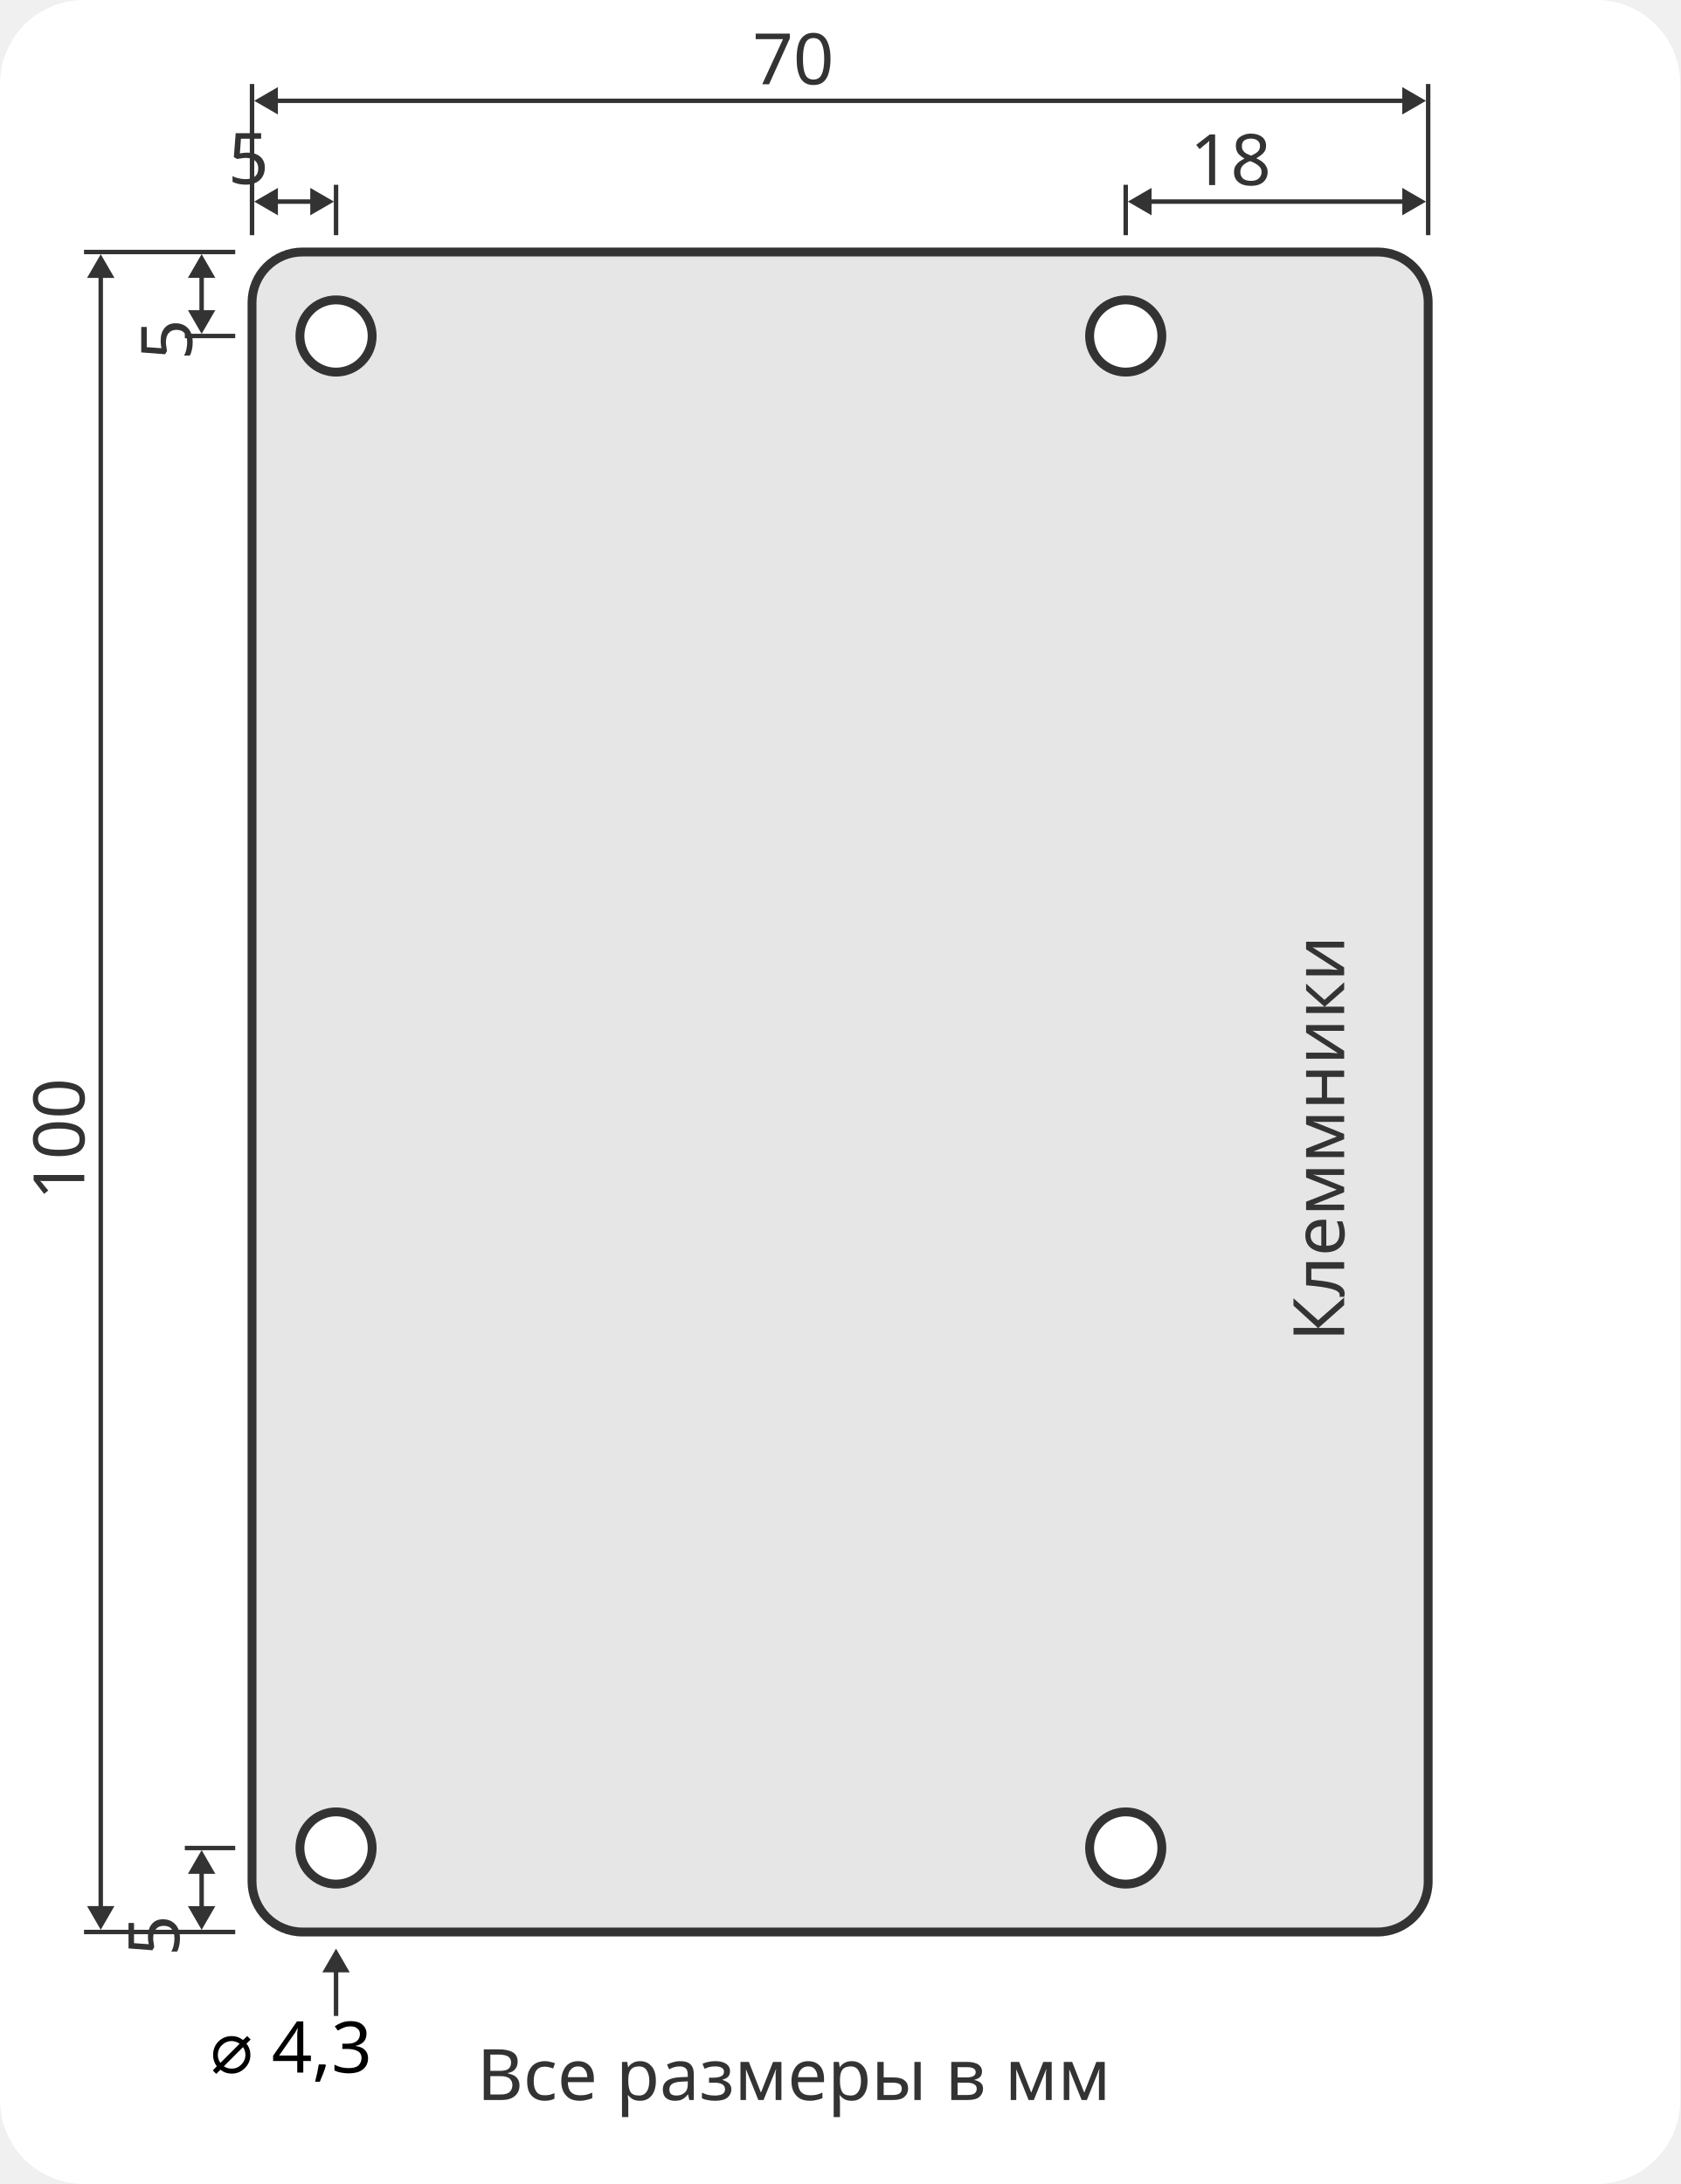
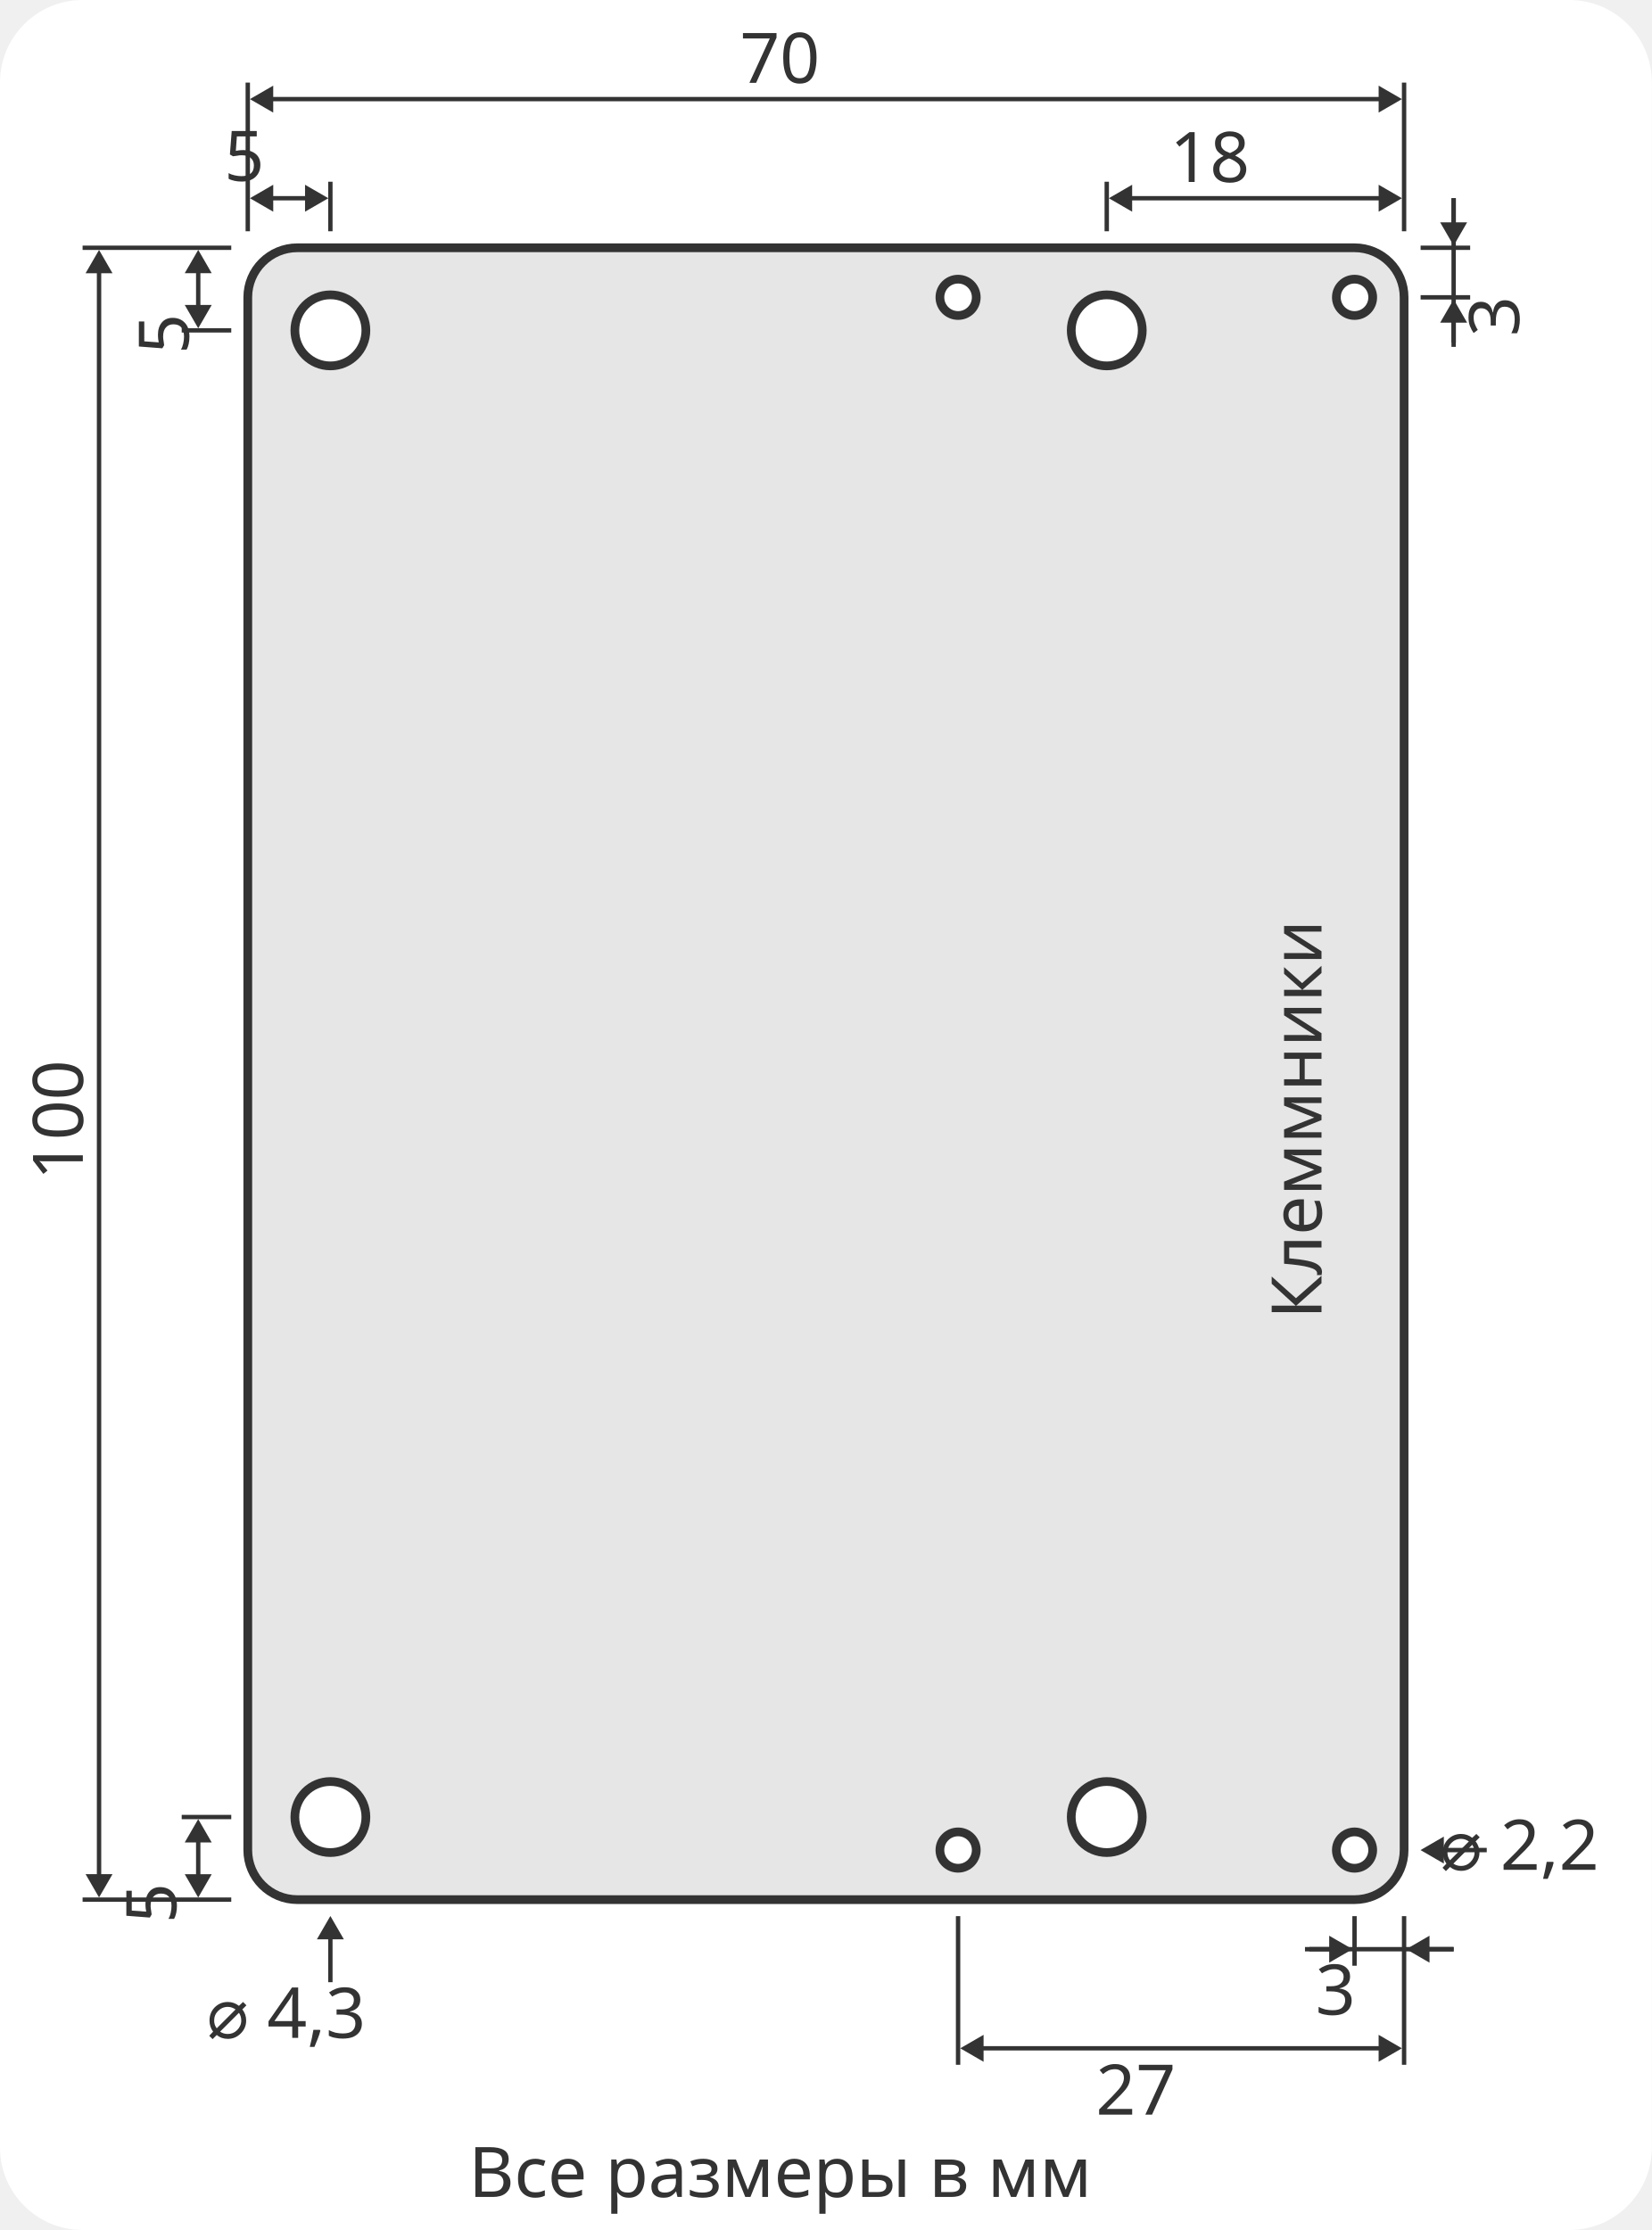
- <svg xmlns="http://www.w3.org/2000/svg" xmlns:xlink="http://www.w3.org/1999/xlink" width="100mm" height="130mm" viewBox="0 0 100 130" version="1.1" id="svg1">
+ <svg xmlns="http://www.w3.org/2000/svg" xmlns:xlink="http://www.w3.org/1999/xlink" width="100mm" height="135mm" viewBox="0 0 100 135" version="1.1" id="svg1">
  <style id="style1">
.measure-arrow
{
}
.measure-label
{

}
.measure-line
{
}</style>
  <defs id="defs1">
    <linearGradient id="linearGradient15">
      <stop style="stop-color:#333333;stop-opacity:1;" offset="0" id="stop15" />
      <stop style="stop-color:#333333;stop-opacity:0;" offset="1" id="stop16" />
    </linearGradient>
    <marker style="overflow:visible" id="marker15" refX="0" refY="0" orient="auto-start-reverse" markerWidth="1" markerHeight="1" viewBox="0 0 1 1" preserveAspectRatio="xMidYMid">
      <path transform="scale(0.5)" style="fill:context-stroke;fill-rule:evenodd;stroke:context-stroke;stroke-width:1pt" d="M 5.77,0 -2.88,5 V -5 Z" id="path15" />
    </marker>
    <marker style="overflow:visible" id="Triangle" refX="0" refY="0" orient="auto-start-reverse" markerWidth="1" markerHeight="1" viewBox="0 0 1 1" preserveAspectRatio="xMidYMid">
      <path transform="scale(0.5)" style="fill:context-stroke;fill-rule:evenodd;stroke:context-stroke;stroke-width:1pt" d="M 5.77,0 -2.88,5 V -5 Z" id="path135" />
    </marker>
    <linearGradient xlink:href="#linearGradient15" id="linearGradient16" x1="43.312" y1="-0.482" x2="55.646" y2="-0.482" gradientUnits="userSpaceOnUse" gradientTransform="translate(-3.496017,1)" />
    <marker style="overflow:visible" id="Triangle-0" refX="0" refY="0" orient="auto-start-reverse" markerWidth="1" markerHeight="1" viewBox="0 0 1 1" preserveAspectRatio="xMidYMid">
      <path transform="scale(0.5)" style="fill:context-stroke;fill-rule:evenodd;stroke:context-stroke;stroke-width:1pt" d="M 5.77,0 -2.88,5 V -5 Z" id="path135-4" />
    </marker>
    <marker style="overflow:visible" id="marker15-8" refX="0" refY="0" orient="auto-start-reverse" markerWidth="1" markerHeight="1" viewBox="0 0 1 1" preserveAspectRatio="xMidYMid">
      <path transform="scale(0.5)" style="fill:context-stroke;fill-rule:evenodd;stroke:context-stroke;stroke-width:1pt" d="M 5.77,0 -2.88,5 V -5 Z" id="path15-8" />
    </marker>
    <marker style="overflow:visible" id="Triangle-2" refX="0" refY="0" orient="auto-start-reverse" markerWidth="1" markerHeight="1" viewBox="0 0 1 1" preserveAspectRatio="xMidYMid">
      <path transform="scale(0.5)" style="fill:context-stroke;fill-rule:evenodd;stroke:context-stroke;stroke-width:1pt" d="M 5.77,0 -2.88,5 V -5 Z" id="path135-5" />
    </marker>
    <marker style="overflow:visible" id="marker15-4" refX="0" refY="0" orient="auto-start-reverse" markerWidth="1" markerHeight="1" viewBox="0 0 1 1" preserveAspectRatio="xMidYMid">
      <path transform="scale(0.5)" style="fill:context-stroke;fill-rule:evenodd;stroke:context-stroke;stroke-width:1pt" d="M 5.77,0 -2.88,5 V -5 Z" id="path15-0" />
    </marker>
    <marker style="overflow:visible" id="Triangle-0-8" refX="0" refY="0" orient="auto-start-reverse" markerWidth="1" markerHeight="1" viewBox="0 0 1 1" preserveAspectRatio="xMidYMid">
      <path transform="scale(0.5)" style="fill:context-stroke;fill-rule:evenodd;stroke:context-stroke;stroke-width:1pt" d="M 5.77,0 -2.88,5 V -5 Z" id="path135-4-6" />
    </marker>
    <marker style="overflow:visible" id="marker15-8-2" refX="0" refY="0" orient="auto-start-reverse" markerWidth="1" markerHeight="1" viewBox="0 0 1 1" preserveAspectRatio="xMidYMid">
      <path transform="scale(0.5)" style="fill:context-stroke;fill-rule:evenodd;stroke:context-stroke;stroke-width:1pt" d="M 5.77,0 -2.88,5 V -5 Z" id="path15-8-8" />
    </marker>
    <marker style="overflow:visible" id="Triangle-0-8-6" refX="0" refY="0" orient="auto-start-reverse" markerWidth="1" markerHeight="1" viewBox="0 0 1 1" preserveAspectRatio="xMidYMid">
      <path transform="scale(0.5)" style="fill:context-stroke;fill-rule:evenodd;stroke:context-stroke;stroke-width:1pt" d="M 5.77,0 -2.88,5 V -5 Z" id="path135-4-6-2" />
    </marker>
    <marker style="overflow:visible" id="marker15-8-2-9" refX="0" refY="0" orient="auto-start-reverse" markerWidth="1" markerHeight="1" viewBox="0 0 1 1" preserveAspectRatio="xMidYMid">
      <path transform="scale(0.5)" style="fill:context-stroke;fill-rule:evenodd;stroke:context-stroke;stroke-width:1pt" d="M 5.77,0 -2.88,5 V -5 Z" id="path15-8-8-9" />
    </marker>
    <marker style="overflow:visible" id="Triangle-1" refX="0" refY="0" orient="auto-start-reverse" markerWidth="1" markerHeight="1" viewBox="0 0 1 1" preserveAspectRatio="xMidYMid">
      <path transform="scale(0.5)" style="fill:context-stroke;fill-rule:evenodd;stroke:context-stroke;stroke-width:1pt" d="M 5.77,0 -2.88,5 V -5 Z" id="path135-0" />
    </marker>
    <marker style="overflow:visible" id="marker15-3" refX="0" refY="0" orient="auto-start-reverse" markerWidth="1" markerHeight="1" viewBox="0 0 1 1" preserveAspectRatio="xMidYMid">
      <path transform="scale(0.5)" style="fill:context-stroke;fill-rule:evenodd;stroke:context-stroke;stroke-width:1pt" d="M 5.77,0 -2.88,5 V -5 Z" id="path15-4" />
    </marker>
+     <marker style="overflow:visible" id="marker15-2" refX="0" refY="0" orient="auto-start-reverse" markerWidth="1" markerHeight="1" viewBox="0 0 1 1" preserveAspectRatio="xMidYMid">
+       <path transform="scale(0.5)" style="fill:context-stroke;fill-rule:evenodd;stroke:context-stroke;stroke-width:1pt" d="M 5.77,0 -2.88,5 V -5 Z" id="path15-6" />
+     </marker>
+     <marker style="overflow:visible" id="Triangle-2-7" refX="0" refY="0" orient="auto-start-reverse" markerWidth="1" markerHeight="1" viewBox="0 0 1 1" preserveAspectRatio="xMidYMid">
+       <path transform="scale(0.5)" style="fill:context-stroke;fill-rule:evenodd;stroke:context-stroke;stroke-width:1pt" d="M 5.77,0 -2.88,5 V -5 Z" id="path135-5-5" />
+     </marker>
+     <marker style="overflow:visible" id="marker15-4-3" refX="0" refY="0" orient="auto-start-reverse" markerWidth="1" markerHeight="1" viewBox="0 0 1 1" preserveAspectRatio="xMidYMid">
+       <path transform="scale(0.5)" style="fill:context-stroke;fill-rule:evenodd;stroke:context-stroke;stroke-width:1pt" d="M 5.77,0 -2.88,5 V -5 Z" id="path15-0-5" />
+     </marker>
+     <marker style="overflow:visible" id="marker15-4-3-3" refX="0" refY="0" orient="auto-start-reverse" markerWidth="1" markerHeight="1" viewBox="0 0 1 1" preserveAspectRatio="xMidYMid">
+       <path transform="scale(0.5)" style="fill:context-stroke;fill-rule:evenodd;stroke:context-stroke;stroke-width:1pt" d="M 5.77,0 -2.88,5 V -5 Z" id="path15-0-5-6" />
+     </marker>
+     <marker style="overflow:visible" id="marker15-4-3-3-2" refX="0" refY="0" orient="auto-start-reverse" markerWidth="1" markerHeight="1" viewBox="0 0 1 1" preserveAspectRatio="xMidYMid">
+       <path transform="scale(0.5)" style="fill:context-stroke;fill-rule:evenodd;stroke:context-stroke;stroke-width:1pt" d="M 5.77,0 -2.88,5 V -5 Z" id="path15-0-5-6-3" />
+     </marker>
+     <marker style="overflow:visible" id="marker15-4-3-3-3" refX="0" refY="0" orient="auto-start-reverse" markerWidth="1" markerHeight="1" viewBox="0 0 1 1" preserveAspectRatio="xMidYMid">
+       <path transform="scale(0.5)" style="fill:context-stroke;fill-rule:evenodd;stroke:context-stroke;stroke-width:1pt" d="M 5.77,0 -2.88,5 V -5 Z" id="path15-0-5-6-7" />
+     </marker>
+     <marker style="overflow:visible" id="marker15-4-3-3-2-4" refX="0" refY="0" orient="auto-start-reverse" markerWidth="1" markerHeight="1" viewBox="0 0 1 1" preserveAspectRatio="xMidYMid">
+       <path transform="scale(0.5)" style="fill:context-stroke;fill-rule:evenodd;stroke:context-stroke;stroke-width:1pt" d="M 5.77,0 -2.88,5 V -5 Z" id="path15-0-5-6-3-5" />
+     </marker>
  </defs>
  <g id="layer3">
-     <rect style="fill:#ffffff;fill-opacity:1;stroke:none;stroke-width:0.265;stroke-linejoin:round;stroke-dasharray:none;stroke-opacity:1" id="rect16" width="100" height="130" x="0" y="0" rx="5" ry="5" />
+     <rect style="fill:#ffffff;fill-opacity:1;stroke:none;stroke-width:0.265;stroke-linejoin:round;stroke-dasharray:none;stroke-opacity:1" id="rect16" width="100" height="135" x="0" y="0" rx="5" ry="5" />
  </g>
  <g id="layer2">
    <rect style="fill:#e6e6e6;fill-opacity:1;stroke:#333333;stroke-width:0.529;stroke-linejoin:round;stroke-dasharray:none;stroke-opacity:1" id="rect4" width="70" height="100" x="15" y="15" rx="3" ry="3" />
    <path style="fill:#ffffff;fill-opacity:1;stroke:#333333;stroke-width:0.265;stroke-linejoin:round;stroke-dasharray:none;stroke-opacity:1" d="M 15,14 V 5" id="path13" />
    <path style="fill:#ffffff;fill-opacity:1;stroke:#333333;stroke-width:0.265;stroke-linejoin:round;stroke-dasharray:none;stroke-opacity:1" d="M 14,15 H 5" id="path13-8" />
    <path style="fill:#ffffff;fill-opacity:1;stroke:#333333;stroke-width:0.265;stroke-linejoin:round;stroke-dasharray:none;stroke-opacity:1" d="m 14,20 h -3" id="path13-1-6" />
    <path style="fill:#ffffff;fill-opacity:1;stroke:#333333;stroke-width:0.265;stroke-linejoin:round;stroke-dasharray:none;stroke-opacity:1" d="m 14,110 h -3" id="path13-1-6-0" />
    <path style="fill:#ffffff;fill-opacity:1;stroke:#333333;stroke-width:0.265;stroke-linejoin:round;stroke-dasharray:none;stroke-opacity:1" d="m 20,14 v -3" id="path13-9" />
    <path style="fill:#ffffff;fill-opacity:1;stroke:#333333;stroke-width:0.265;stroke-linejoin:round;stroke-dasharray:none;stroke-opacity:1" d="m 67,14 v -3" id="path13-9-3" />
    <path style="fill:#ffffff;fill-opacity:1;stroke:#333333;stroke-width:0.265;stroke-linejoin:round;stroke-dasharray:none;stroke-opacity:1" d="M 85,14 V 5" id="path13-6" />
    <path style="fill:#ffffff;fill-opacity:1;stroke:#333333;stroke-width:0.265;stroke-linejoin:round;stroke-dasharray:none;stroke-opacity:1;marker-start:url(#Triangle);marker-end:url(#marker15)" d="M 16.07,6 H 83.929" id="path14" />
    <path style="fill:#ffffff;fill-opacity:1;stroke:#333333;stroke-width:0.265;stroke-linejoin:round;stroke-dasharray:none;stroke-opacity:1;marker-start:url(#Triangle-1);marker-end:url(#marker15-3)" d="M 5.996,113.927 V 16.072" id="path14-9" />
    <path style="fill:#ffffff;fill-opacity:1;stroke:#333333;stroke-width:0.265;stroke-linejoin:round;stroke-dasharray:none;stroke-opacity:1;marker-start:url(#Triangle-2);marker-end:url(#marker15-4)" d="M 68.068,12 H 83.93" id="path14-4" />
+     <path style="fill:#ffffff;fill-opacity:1;stroke:#333333;stroke-width:0.265;stroke-linejoin:round;stroke-dasharray:none;stroke-opacity:1" d="m 85,125 v -9" id="path13-9-3-9" />
+     <path style="fill:#ffffff;fill-opacity:1;stroke:#333333;stroke-width:0.265;stroke-linejoin:round;stroke-dasharray:none;stroke-opacity:1" d="M 58,125 V 116" id="path13-9-3-9-4" />
+     <path style="fill:#ffffff;fill-opacity:1;stroke:#333333;stroke-width:0.265;stroke-linejoin:round;stroke-dasharray:none;stroke-opacity:1" d="m 82,119 v -3" id="path13-9-3-9-9" />
+     <path style="fill:#ffffff;fill-opacity:1;stroke:#333333;stroke-width:0.265;stroke-linejoin:round;stroke-dasharray:none;stroke-opacity:1" d="M 88,118 H 79.265" id="path13-9-3-9-9-7" />
+     <path style="fill:#ffffff;fill-opacity:1;stroke:#333333;stroke-width:0.265;stroke-linejoin:round;stroke-dasharray:none;stroke-opacity:1;marker-start:url(#Triangle-2-7);marker-end:url(#marker15-4-3)" d="M 59.073,124 H 83.928" id="path14-4-1" />
+     <path style="fill:#ffffff;fill-opacity:1;stroke:#333333;stroke-width:0.265;stroke-linejoin:round;stroke-dasharray:none;stroke-opacity:1;marker-end:url(#marker15-4-3-3)" d="m 79,118 h 1.936" id="path14-4-1-2" />
+     <path style="fill:#ffffff;fill-opacity:1;stroke:#333333;stroke-width:0.265;stroke-linejoin:round;stroke-dasharray:none;stroke-opacity:1;marker-end:url(#marker15-4-3-3-2)" d="M 88,118 H 86.069" id="path14-4-1-2-9" />
    <path style="fill:#ffffff;fill-opacity:1;stroke:#333333;stroke-width:0.265;stroke-linejoin:round;stroke-dasharray:none;stroke-opacity:1;marker-start:url(#Triangle-0);marker-end:url(#marker15-8)" d="m 16.071,12 h 2.865" id="path14-7" />
    <path style="fill:#ffffff;fill-opacity:1;stroke:#333333;stroke-width:0.265;stroke-linejoin:round;stroke-dasharray:none;stroke-opacity:1;marker-start:url(#Triangle-0-8);marker-end:url(#marker15-8-2)" d="M 12,18.932 V 16.068" id="path14-7-2" />
    <path style="fill:#ffffff;fill-opacity:1;stroke:#333333;stroke-width:0.265;stroke-linejoin:round;stroke-dasharray:none;stroke-opacity:1;marker-start:url(#Triangle-0-8-6);marker-end:url(#marker15-8-2-9)" d="m 12,113.932 v -2.865" id="path14-7-2-1" />
    <text xml:space="preserve" style="font-size:4.233px;line-height:1;font-family:'PT Sans';-inkscape-font-specification:'PT Sans, Normal';text-align:center;letter-spacing:0px;writing-mode:lr-tb;direction:ltr;text-anchor:middle;fill:none;fill-opacity:1;stroke:none;stroke-width:0.265;stroke-linejoin:round;stroke-dasharray:none" x="17.537" y="10.949" id="text15">
      <tspan id="tspan15" style="fill:#333333;fill-opacity:1;stroke:none;stroke-width:0.265;stroke-opacity:1" x="17.537" y="10.949">5</tspan>
    </text>
+     <text xml:space="preserve" style="font-size:4.233px;line-height:1;font-family:'PT Sans';-inkscape-font-specification:'PT Sans, Normal';text-align:center;letter-spacing:0px;writing-mode:lr-tb;direction:ltr;text-anchor:middle;fill:none;fill-opacity:1;stroke:none;stroke-width:0.265;stroke-linejoin:round;stroke-dasharray:none" x="83.601" y="121.963" id="text15-9">
+       <tspan id="tspan15-31" style="fill:#333333;fill-opacity:1;stroke:none;stroke-width:0.265;stroke-opacity:1" x="83.601" y="121.963">3</tspan>
+     </text>
+     <path style="fill:#ffffff;fill-opacity:1;stroke:#333333;stroke-width:0.265;stroke-linejoin:round;stroke-dasharray:none;stroke-opacity:1" d="m 89,18 h -3" id="path13-9-3-9-9-4" />
+     <path style="fill:#ffffff;fill-opacity:1;stroke:#333333;stroke-width:0.265;stroke-linejoin:round;stroke-dasharray:none;stroke-opacity:1" d="m 88,12 v 8.735" id="path13-9-3-9-9-7-7" />
+     <path style="fill:#ffffff;fill-opacity:1;stroke:#333333;stroke-width:0.265;stroke-linejoin:round;stroke-dasharray:none;stroke-opacity:1;marker-end:url(#marker15-4-3-3-3)" d="M 88,21 V 19.064" id="path14-4-1-2-4" />
+     <path style="fill:#ffffff;fill-opacity:1;stroke:#333333;stroke-width:0.265;stroke-linejoin:round;stroke-dasharray:none;stroke-opacity:1;marker-end:url(#marker15-4-3-3-2-4)" d="m 88,12 v 1.931" id="path14-4-1-2-9-4" />
+     <text xml:space="preserve" style="font-size:4.233px;line-height:1;font-family:'PT Sans';-inkscape-font-specification:'PT Sans, Normal';text-align:center;letter-spacing:0px;writing-mode:lr-tb;direction:ltr;text-anchor:middle;fill:none;fill-opacity:1;stroke:none;stroke-width:0.265;stroke-linejoin:round;stroke-dasharray:none" x="-16.399" y="91.963" id="text15-9-3" transform="rotate(-90)">
+       <tspan id="tspan15-31-07" style="fill:#333333;fill-opacity:1;stroke:none;stroke-width:0.265;stroke-opacity:1" x="-16.399" y="91.963">3</tspan>
+     </text>
+     <text xml:space="preserve" style="font-size:4.233px;line-height:1;font-family:'PT Sans';-inkscape-font-specification:'PT Sans, Normal';text-align:center;letter-spacing:0px;writing-mode:lr-tb;direction:ltr;text-anchor:middle;fill:none;fill-opacity:1;stroke:none;stroke-width:0.265;stroke-linejoin:round;stroke-dasharray:none" x="71.509" y="128.014" id="text15-9-1">
+       <tspan id="tspan15-31-0" style="fill:#333333;fill-opacity:1;stroke:none;stroke-width:0.265;stroke-opacity:1" x="71.509" y="128.014">27</tspan>
+     </text>
    <text xml:space="preserve" style="font-size:4.233px;line-height:1;font-family:'PT Sans';-inkscape-font-specification:'PT Sans, Normal';text-align:center;letter-spacing:0px;writing-mode:lr-tb;direction:ltr;text-anchor:middle;fill:none;fill-opacity:1;stroke:none;stroke-width:0.265;stroke-linejoin:round;stroke-dasharray:none" x="-17.466" y="11.422" id="text15-3" transform="rotate(-90)">
      <tspan id="tspan15-38" style="fill:#333333;fill-opacity:1;stroke:none;stroke-width:0.265;stroke-opacity:1" x="-17.466" y="11.422">5</tspan>
    </text>
+     <path style="fill:#ffffff;fill-opacity:1;stroke:#333333;stroke-width:0.265;stroke-linejoin:round;stroke-dasharray:none;stroke-opacity:1" d="m 89,15 h -3" id="path13-1-6-4" />
    <text xml:space="preserve" style="font-size:4.233px;line-height:1;font-family:'PT Sans';-inkscape-font-specification:'PT Sans, Normal';text-align:center;letter-spacing:0px;writing-mode:lr-tb;direction:ltr;text-anchor:middle;fill:none;fill-opacity:1;stroke:none;stroke-width:0.265;stroke-linejoin:round;stroke-dasharray:none" x="-112.466" y="10.663" id="text15-40" transform="rotate(-90)">
      <tspan id="tspan15-0" style="fill:#333333;fill-opacity:1;stroke:none;stroke-width:0.265;stroke-opacity:1" x="-112.466" y="10.663">5</tspan>
    </text>
    <text xml:space="preserve" style="font-size:4.233px;line-height:1;font-family:'PT Sans';-inkscape-font-specification:'PT Sans, Normal';text-align:center;letter-spacing:0px;writing-mode:lr-tb;direction:ltr;text-anchor:middle;fill:none;fill-opacity:1;stroke:none;stroke-width:0.265;stroke-linejoin:round;stroke-dasharray:none" x="75.995" y="11.014" id="text15-4">
      <tspan id="tspan15-7" style="fill:#333333;fill-opacity:1;stroke:none;stroke-width:0.265;stroke-opacity:1" x="75.995" y="11.014">18</tspan>
    </text>
    <text xml:space="preserve" style="font-size:4.233px;line-height:1;font-family:'PT Sans';-inkscape-font-specification:'PT Sans, Normal';text-align:center;letter-spacing:0px;writing-mode:lr-tb;direction:ltr;text-anchor:middle;fill:none;fill-opacity:1;stroke:none;stroke-width:0.265;stroke-linejoin:round;stroke-dasharray:none" x="49.961" y="5.014" id="text15-0">
      <tspan id="tspan15-3" style="fill:#333333;fill-opacity:1;stroke:none;stroke-width:0.265;stroke-opacity:1" x="49.961" y="5.014">70</tspan>
    </text>
    <text xml:space="preserve" style="font-size:4.233px;line-height:1;font-family:'PT Sans';-inkscape-font-specification:'PT Sans, Normal';text-align:center;letter-spacing:0px;writing-mode:lr-tb;direction:ltr;text-anchor:middle;fill:none;fill-opacity:1;stroke:none;stroke-width:0.265;stroke-linejoin:round;stroke-dasharray:none" x="-65.057" y="5.014" id="text15-0-7" transform="rotate(-90)">
      <tspan id="tspan15-3-5" style="fill:#333333;fill-opacity:1;stroke:none;stroke-width:0.265;stroke-opacity:1" x="-65.057" y="5.014">100</tspan>
    </text>
    <text xml:space="preserve" style="font-size:4.233px;line-height:1;font-family:'PT Sans';-inkscape-font-specification:'PT Sans, Normal';text-align:center;letter-spacing:0px;writing-mode:lr-tb;direction:ltr;text-anchor:middle;fill:none;fill-opacity:1;stroke:none;stroke-width:0.265;stroke-linejoin:round;stroke-dasharray:none" x="-65.017" y="80" id="text15-0-7-2" transform="rotate(-90)">
      <tspan id="tspan15-3-5-8" style="fill:#333333;fill-opacity:1;stroke:none;stroke-width:0.265;stroke-opacity:1" x="-65.017" y="80">Клеммники</tspan>
    </text>
-     <text xml:space="preserve" style="font-size:4.233px;line-height:1;font-family:'PT Sans';-inkscape-font-specification:'PT Sans, Normal';text-align:center;letter-spacing:0px;writing-mode:lr-tb;direction:ltr;text-anchor:middle;fill:none;fill-opacity:1;stroke:none;stroke-width:0.265;stroke-linejoin:round;stroke-dasharray:none" x="50" y="125" id="text15-0-7-2-0">
-       <tspan id="tspan15-3-5-8-2" style="fill:#333333;fill-opacity:1;stroke:none;stroke-width:0.265;stroke-opacity:1" x="50" y="125">Все размеры в мм</tspan>
+     <text xml:space="preserve" style="font-size:4.233px;line-height:1;font-family:'PT Sans';-inkscape-font-specification:'PT Sans, Normal';text-align:center;letter-spacing:0px;writing-mode:lr-tb;direction:ltr;text-anchor:middle;fill:none;fill-opacity:1;stroke:none;stroke-width:0.265;stroke-linejoin:round;stroke-dasharray:none" x="49.983" y="133" id="text15-0-7-2-0">
+       <tspan id="tspan15-3-5-8-2" style="fill:#333333;fill-opacity:1;stroke:none;stroke-width:0.265;stroke-opacity:1" x="49.983" y="133">Все размеры в мм</tspan>
    </text>
    <path style="fill:#ffffff;fill-opacity:1;stroke:#333333;stroke-width:0.265;stroke-linejoin:round;stroke-dasharray:none;stroke-opacity:1" d="M 14,115 H 5" id="path13-8-6" />
    <text xml:space="preserve" style="font-size:4.233px;line-height:1;font-family:'PT Sans';-inkscape-font-specification:'PT Sans, Normal';text-align:center;letter-spacing:0px;writing-mode:lr-tb;direction:ltr;text-anchor:middle;fill:#ffffff;fill-opacity:1;stroke:none;stroke-width:0.265;stroke-linejoin:round;stroke-dasharray:none;stroke-opacity:1" x="20.078" y="123.369" id="text16">
-       <tspan id="tspan16" style="fill:#000000;fill-opacity:1;stroke-width:0.265" x="20.078" y="123.369">⌀ 4,3</tspan>
+       <tspan id="tspan16" style="fill:#333333;fill-opacity:1;stroke-width:0.265" x="20.078" y="123.369">⌀ 4,3</tspan>
    </text>
    <path style="fill:none;fill-opacity:1;stroke:#333333;stroke-width:0.265;stroke-linejoin:round;stroke-dasharray:none;stroke-opacity:1;marker-end:url(#marker15)" d="m 20,120 v -3.068" id="path16" />
+     <text xml:space="preserve" style="font-size:4.233px;line-height:1;font-family:'PT Sans';-inkscape-font-specification:'PT Sans, Normal';text-align:center;letter-spacing:0px;writing-mode:lr-tb;direction:ltr;text-anchor:middle;fill:#ffffff;fill-opacity:1;stroke:none;stroke-width:0.265;stroke-linejoin:round;stroke-dasharray:none;stroke-opacity:1" x="94.737" y="113.192" id="text16-7">
+       <tspan id="tspan16-9" style="fill:#333333;fill-opacity:1;stroke-width:0.265" x="94.737" y="113.192">⌀ 2,2</tspan>
+     </text>
+     <path style="fill:none;fill-opacity:1;stroke:#333333;stroke-width:0.265;stroke-linejoin:round;stroke-dasharray:none;stroke-opacity:1;marker-end:url(#marker15-2)" d="m 90.004,112 h -3.068" id="path16-2" />
  </g>
  <g id="layer1">
    <circle style="fill:#ffffff;fill-opacity:1;stroke:#333333;stroke-width:0.529;stroke-linejoin:round;stroke-dasharray:none;stroke-opacity:1" id="path6" cx="20" cy="20" r="2.15" />
    <circle style="fill:#ffffff;fill-opacity:1;stroke:#333333;stroke-width:0.529;stroke-linejoin:round;stroke-dasharray:none;stroke-opacity:1" id="path6-0" cx="67" cy="20" r="2.15" />
    <circle style="fill:#ffffff;fill-opacity:1;stroke:#333333;stroke-width:0.529;stroke-linejoin:round;stroke-dasharray:none;stroke-opacity:1" id="path6-0-7" cx="67" cy="110" r="2.15" />
+     <circle style="fill:#ffffff;fill-opacity:1;stroke:#333333;stroke-width:0.529;stroke-linejoin:round;stroke-dasharray:none;stroke-opacity:1" id="path6-0-7-3" cx="82" cy="112" r="1.1" />
+     <circle style="fill:#ffffff;fill-opacity:1;stroke:#333333;stroke-width:0.529;stroke-linejoin:round;stroke-dasharray:none;stroke-opacity:1" id="path6-0-7-3-1" cx="58" cy="112" r="1.1" />
+     <circle style="fill:#ffffff;fill-opacity:1;stroke:#333333;stroke-width:0.529;stroke-linejoin:round;stroke-dasharray:none;stroke-opacity:1" id="path6-0-7-3-3" cx="82" cy="18" r="1.1" />
+     <circle style="fill:#ffffff;fill-opacity:1;stroke:#333333;stroke-width:0.529;stroke-linejoin:round;stroke-dasharray:none;stroke-opacity:1" id="path6-0-7-3-1-6" cx="58" cy="18" r="1.1" />
    <circle style="fill:#ffffff;fill-opacity:1;stroke:#333333;stroke-width:0.529;stroke-linejoin:round;stroke-dasharray:none;stroke-opacity:1" id="path6-0-7-2" cx="20" cy="110" r="2.15" />
  </g>
</svg>
